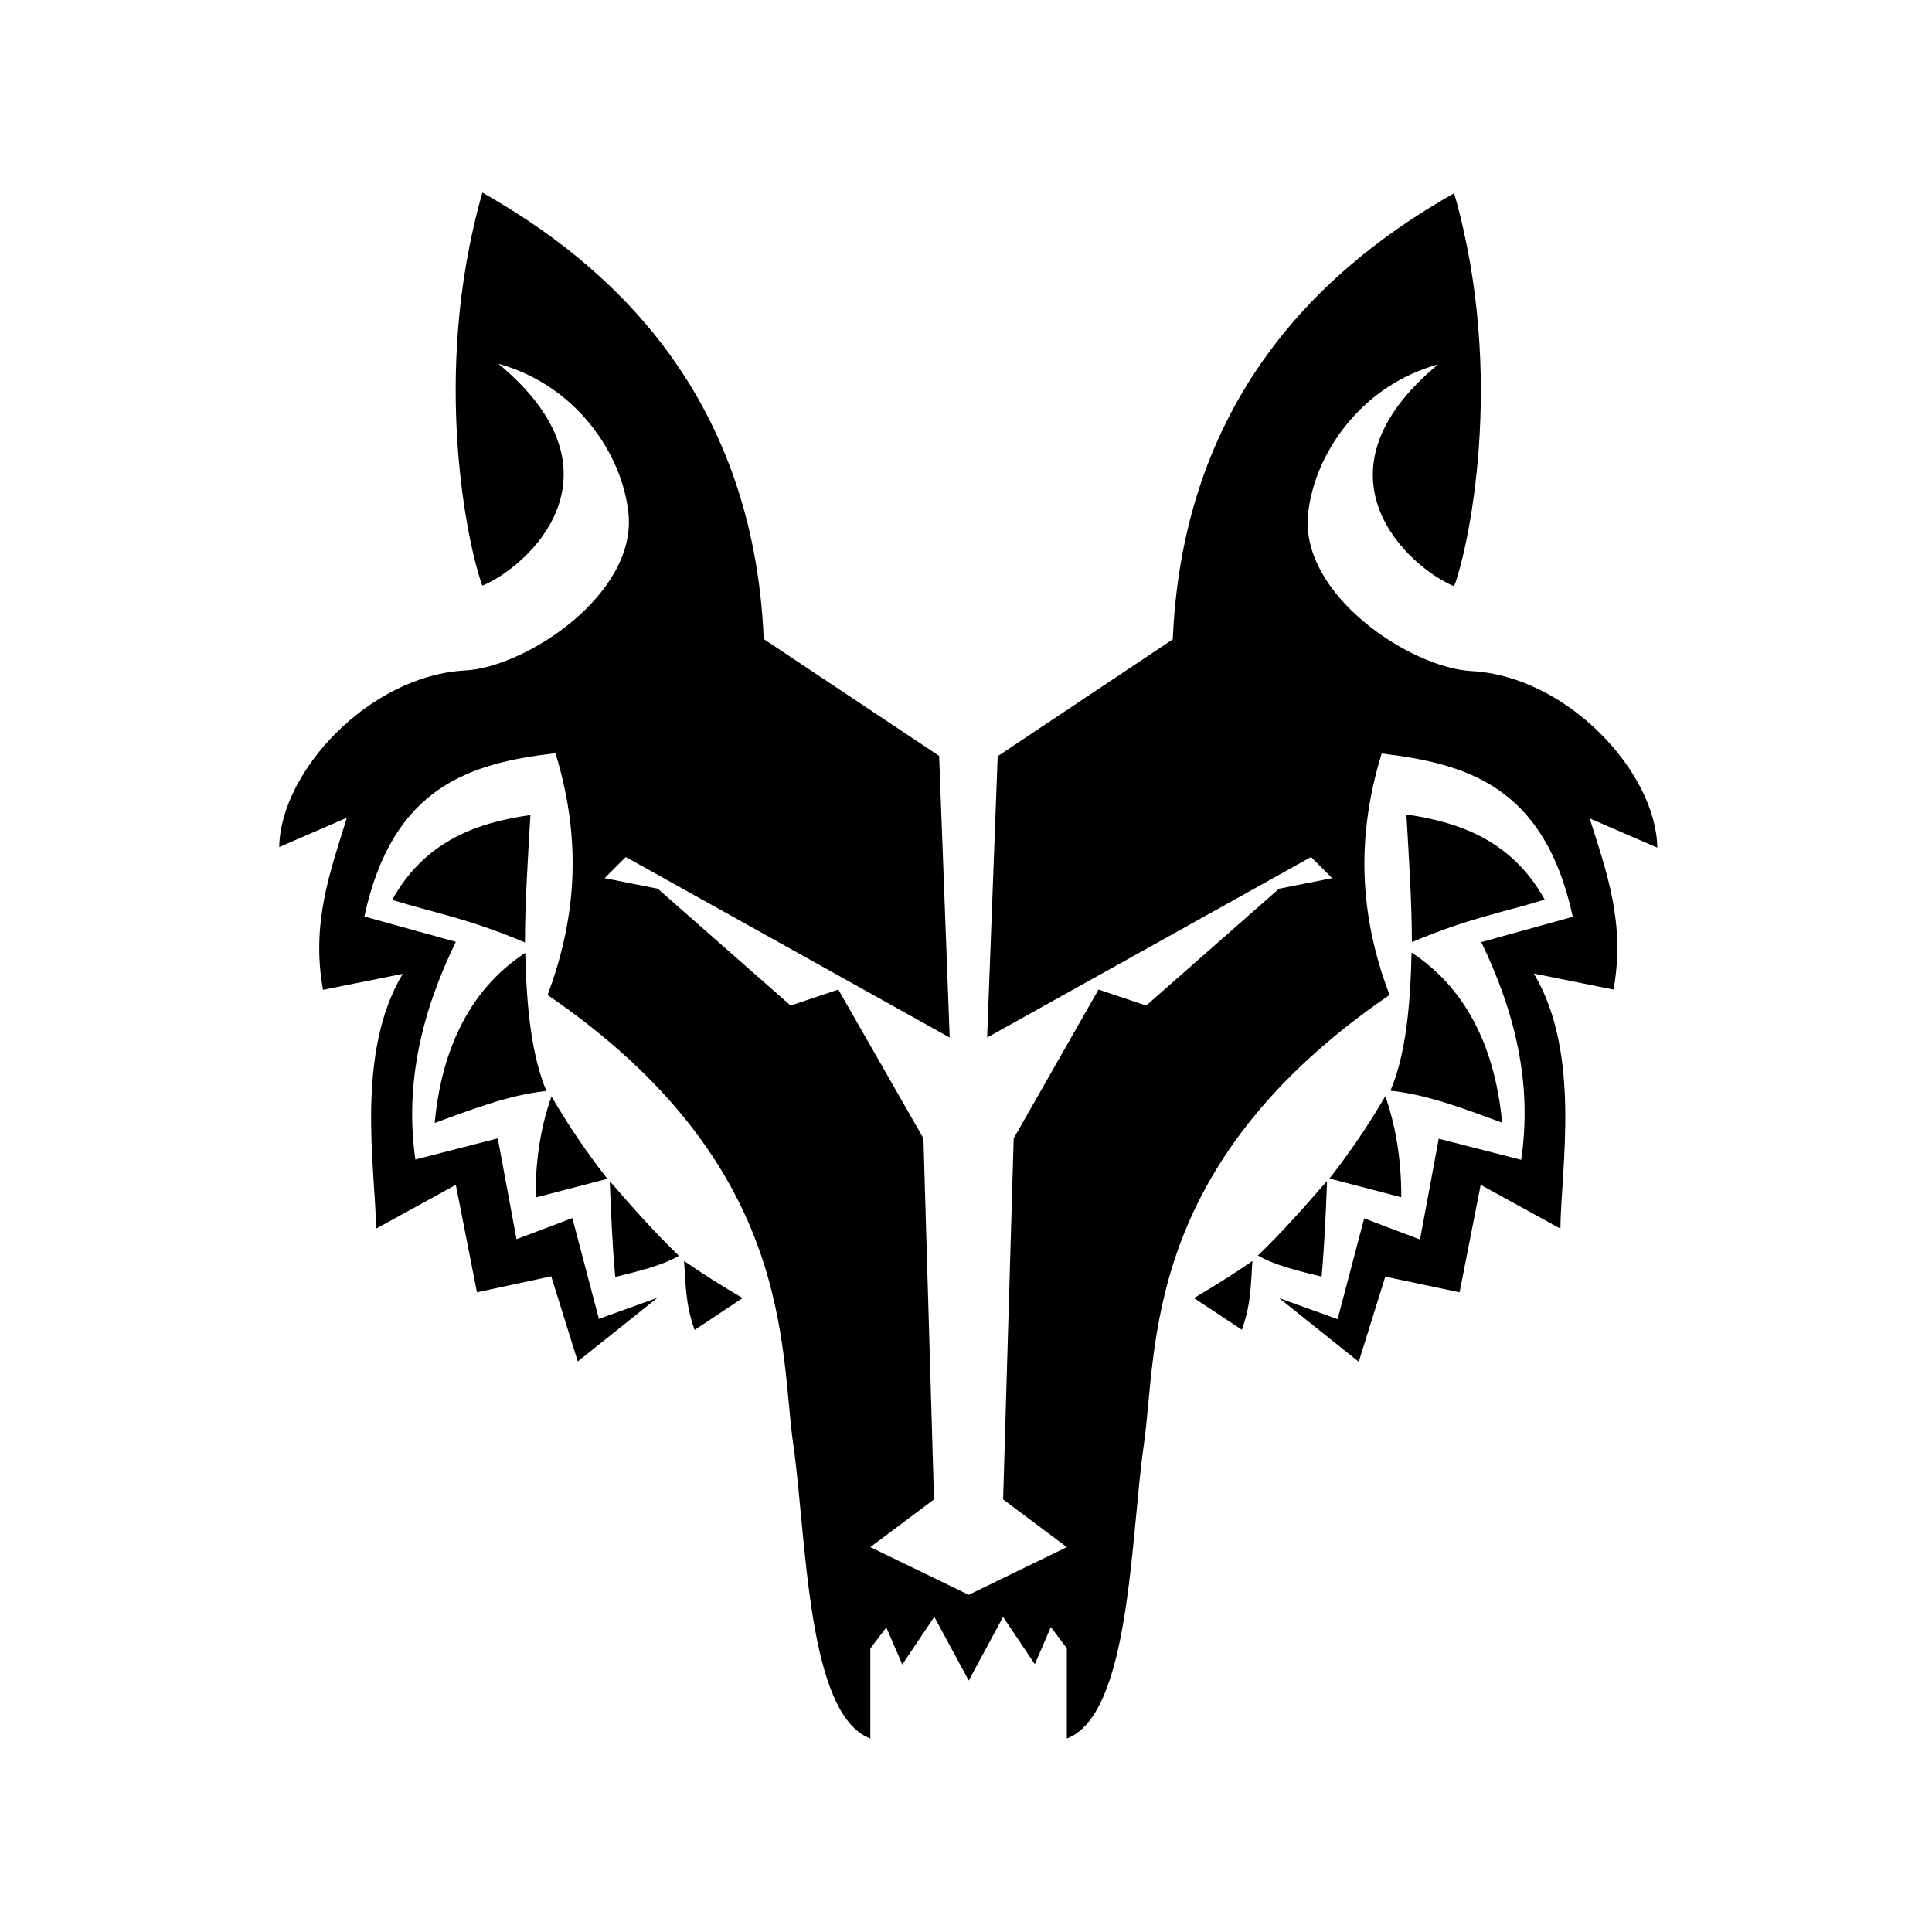
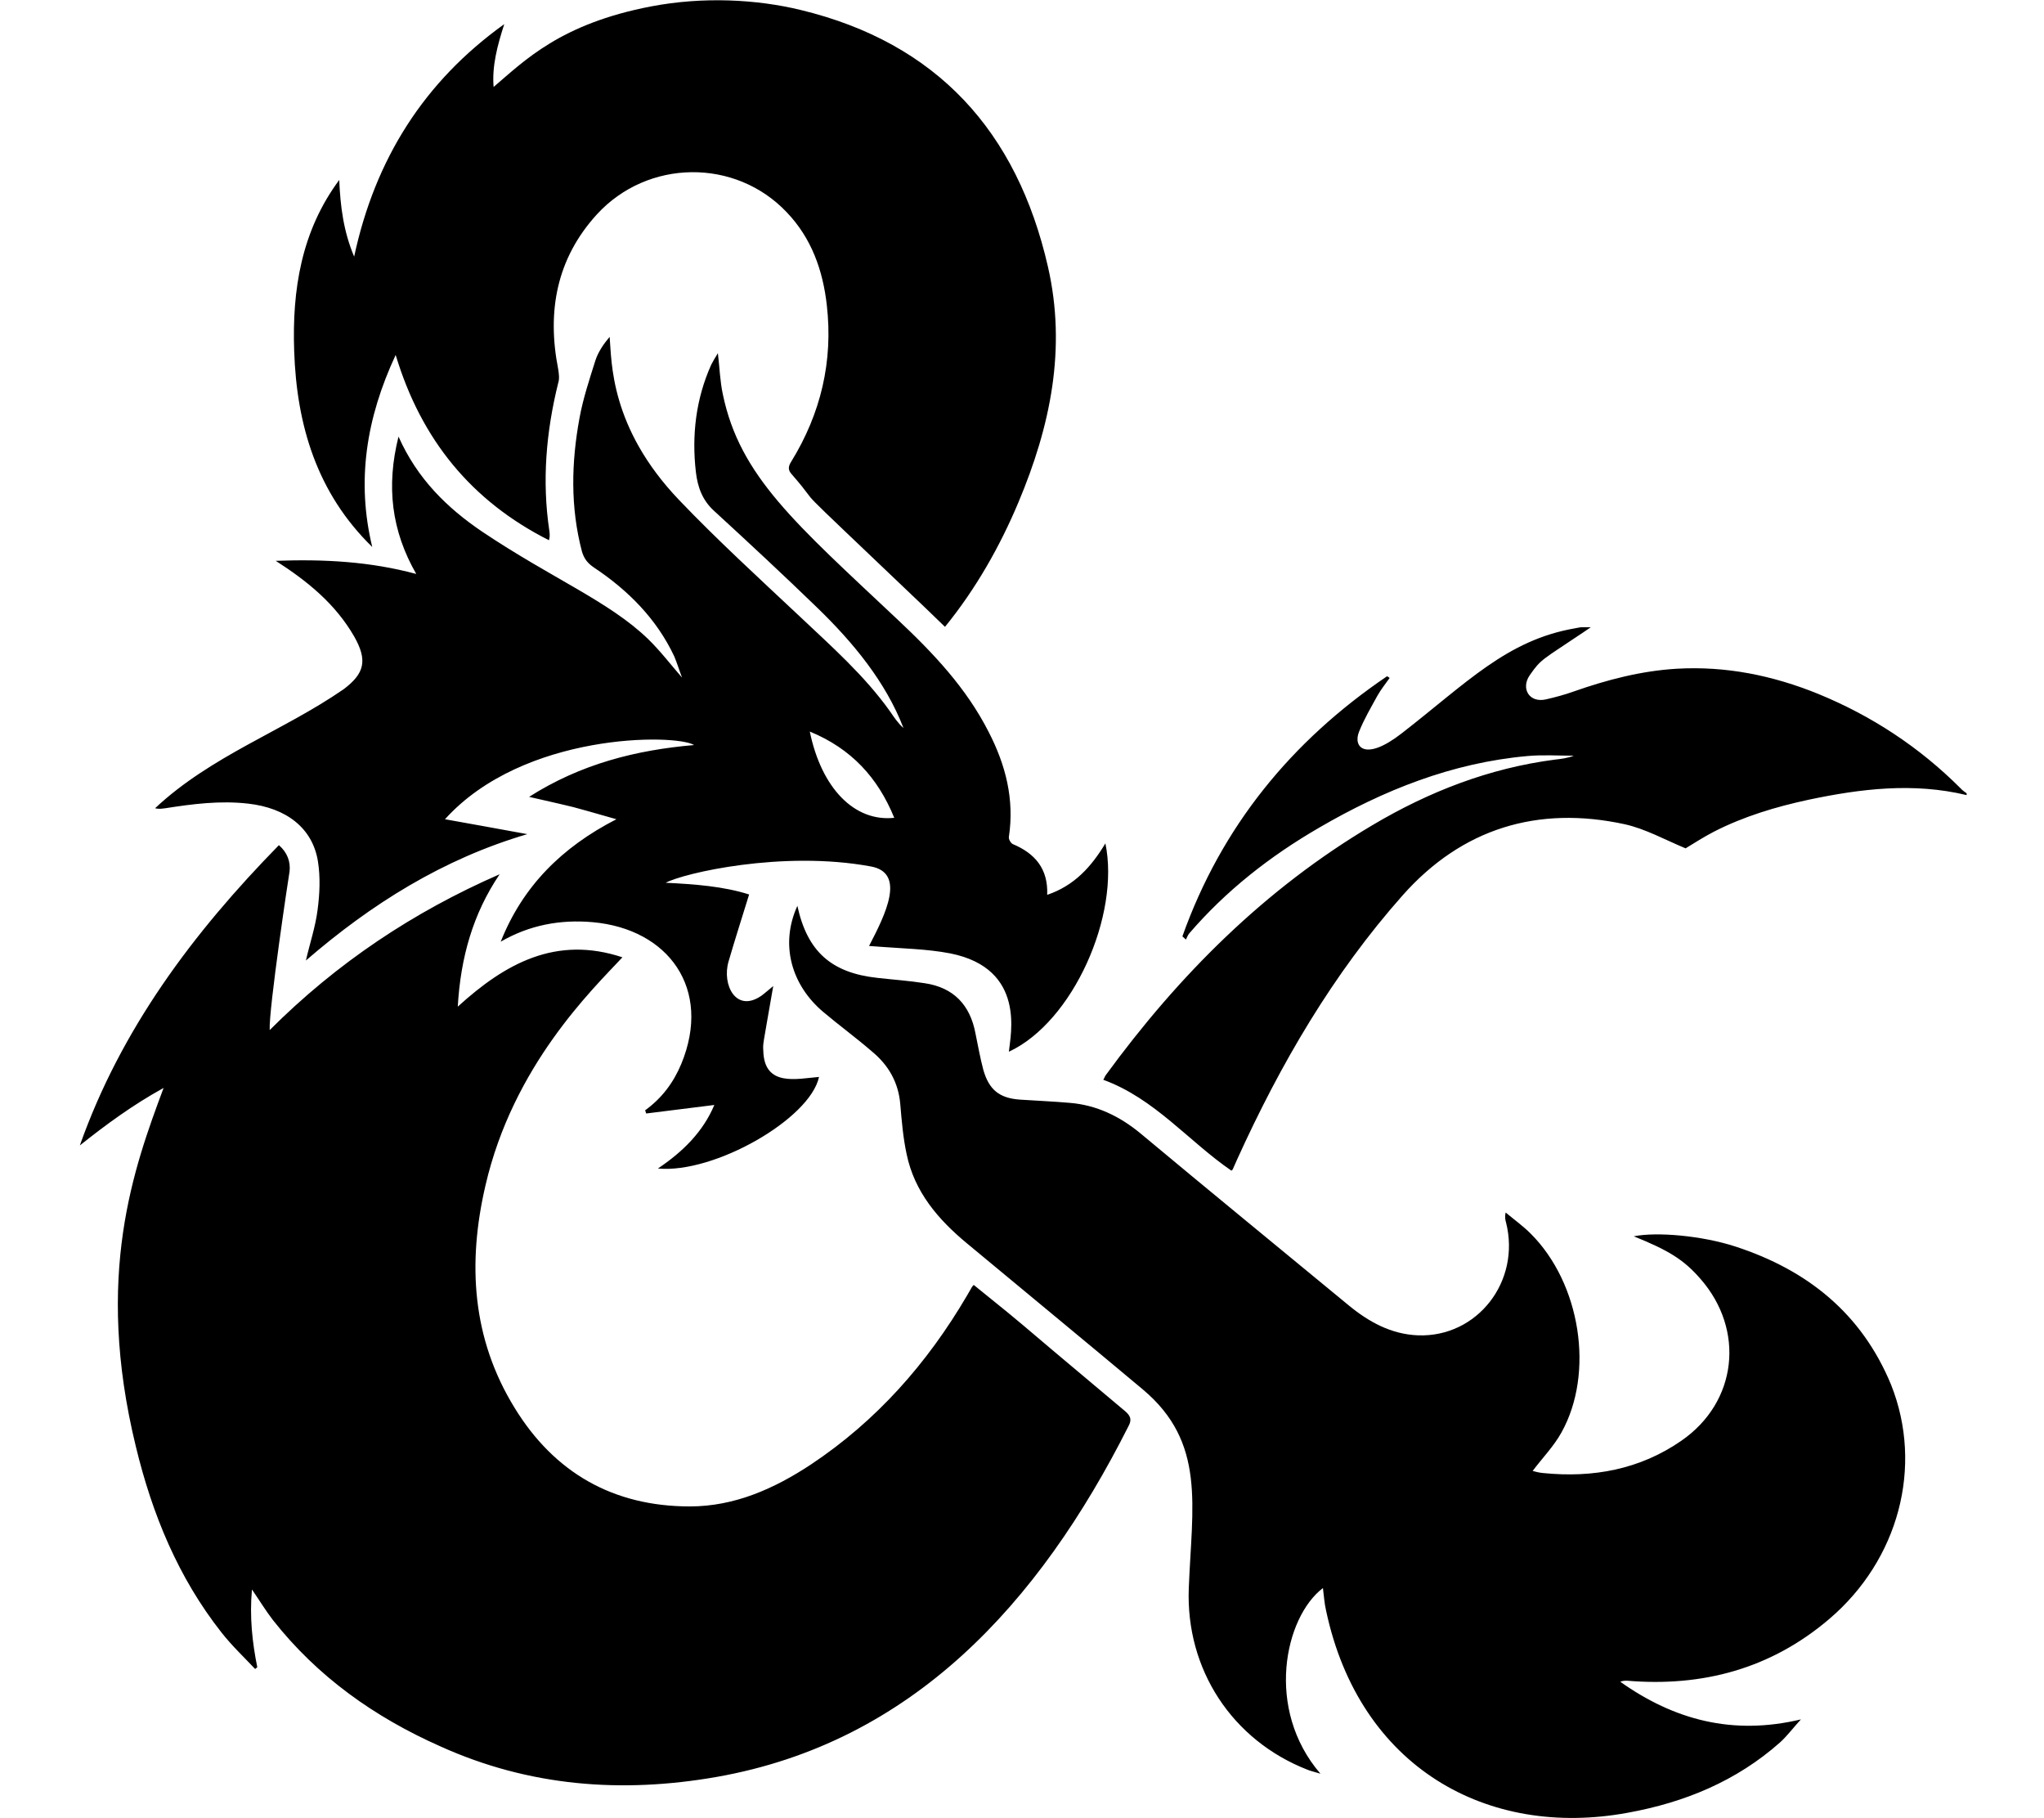
- <svg xmlns="http://www.w3.org/2000/svg" viewBox="0 0 640 640">
-   <path fill="rgb(0, 0, 0)" d="M332.2 535.5L342.8 551.3L348.1 539L353.4 546L353.4 575.9C374.5 568 374.5 509 378.9 478.7C383.5 446.8 378 385.9 460.3 329.6C451.4 306 448.3 280.2 457.7 249.6C485.6 253 511.6 260.2 521 303.7L490.7 312.1C501.8 335.1 507.7 358.9 503.9 384.2L476.6 377.2L470.4 410.6L451.9 403.6L443.1 437L423.7 430L450.1 451.1L458.9 422.9L483.5 428.1L490.5 392.5L516.9 407C517.1 387 523.9 348.9 508.1 322.5L534.5 327.8C538.5 305.7 532.1 288.6 526.6 271.1L549 280.8C548.6 255.7 519.1 224 487.4 222.3C467.2 221.2 430.7 197.1 433.3 170.4C435.3 150.5 450.7 127.8 476.4 120.7C432.4 157.2 466.7 188 481.7 194.2C486.1 182.8 499.2 125.1 481.7 64C441.3 86.9 392 129.1 388.5 211.8L330.5 250.5L327 343.7L434.3 283.9L441.3 290.9L423.7 294.4L379.7 333.1L363.9 327.8L335.8 377.1L332.3 496.7L353.4 512.5L320.9 528.3L288.3 512.5L309.4 496.7L305.9 377.1L277.7 327.8L261.9 333.1L217.9 294.4L200.3 290.9L207.3 283.9L314.6 343.7L311.1 250.4L253 211.7C249.5 128.9 200.3 86.7 159.8 63.8C142.3 124.9 155.4 182.6 159.8 194C174.8 187.8 209.1 157 165.1 120.5C190.8 127.6 206.2 150.3 208.2 170.2C210.8 196.9 174.3 221 154.1 222.1C122.4 223.8 92.9 255.5 92.5 280.6L114.9 270.9C109.4 288.7 103 305.8 107 327.9L133.4 322.6C117.6 349 124.3 387 124.6 407L151 392.5L158 428.1L182.6 422.8L191.4 451L217.8 429.9L198.4 436.9L189.6 403.5L171.1 410.5L164.9 377.1L137.6 384.1C134 358.8 139.8 335 151 312L120.7 303.6C130.1 260.1 156.2 252.8 184 249.5C193.4 280.1 190.2 306 181.4 329.6C263.7 385.9 258.2 446.8 262.8 478.7C267.2 509 267.2 568 288.3 575.9L288.3 546.1L293.6 539.1L298.9 551.4L309.5 535.6L320.9 556.7L332.3 535.6L332.3 535.6zM411.4 440.5L395.5 430C403 425.6 409.3 421.6 414.9 417.7C414.3 424.9 414.6 431.5 411.4 440.5L411.4 440.5zM439.6 391.2C439.2 402.1 438.7 412.9 437.8 422.9C430 421 422.2 419.1 416.7 415.9C424.9 408 432.3 399.6 439.6 391.2L439.6 391.2zM464.2 396.5C464.2 383.1 462.1 372.3 458.9 363.1C453.4 372.6 447.2 381.7 440.4 390.4L464.2 396.6zM467.7 315.6C487.1 328.4 495.5 349.3 497.6 371.9C485.3 367.4 473 362.6 460.6 361.3C465.7 349.3 467.2 333.2 467.6 315.6L467.6 315.6zM465.9 269.9C466.7 284.2 467.7 298.7 467.7 312.1C486.9 304 497.5 302.4 511.7 298C501.1 279 484.5 272.5 465.9 269.8L465.9 269.8zM230.2 440.5L246 430C238.5 425.6 232.2 421.6 226.6 417.7C227.2 425 226.9 431.6 230.1 440.6L230.1 440.6zM202 391.3C202.4 402.2 202.9 413 203.8 423C211.6 421.1 219.4 419.2 224.9 416C216.7 408.1 209.3 399.7 202 391.3zM177.4 396.6C177.4 383.2 179.4 372.4 182.7 363.2C188.2 372.7 194.4 381.8 201.2 390.5L177.4 396.7zM173.9 315.7C154.5 328.5 146.1 349.4 144 372C156.3 367.5 168.6 362.7 181 361.4C176 349.4 174.4 333.3 174 315.7L173.9 315.7zM175.7 270C174.9 284.3 173.9 298.8 173.9 312.2C154.7 304.1 144.1 302.5 129.9 298.1C140.5 279.1 157.1 272.6 175.7 270z" />
+ <svg xmlns="http://www.w3.org/2000/svg" viewBox="0 0 576 512">
+   <path fill="rgb(0, 0, 0)" d="M82.9 98.9c-.6-17.2 2-33.8 12.7-48.2 .3 7.4 1.2 14.5 4.2 21.6 5.9-27.5 19.7-49.3 42.3-65.5-1.9 5.9-3.5 11.8-3 17.7 8.7-7.4 18.8-17.8 44.4-22.7 14.7-2.8 29.7-2 42.1 1 38.5 9.3 61 34.3 69.7 72.3 5.3 23.1 .7 45-8.3 66.4-5.2 12.4-12 24.4-20.7 35.1-2-1.9-3.9-3.8-5.8-5.6-42.8-40.8-26.8-25.2-37.4-37.4-1.1-1.2-1-2.2-.1-3.6 8.3-13.5 11.8-28.2 10-44-1.1-9.8-4.3-18.9-11.3-26.2-14.5-15.3-39.2-15-53.5 .6-11.4 12.5-14.1 27.4-10.9 43.6 .2 1.3 .4 2.7 0 3.9-3.4 13.7-4.6 27.6-2.5 41.6 .1 .5 .1 1.1 .1 1.6 0 .3-.1 .5-.2 1.1-21.8-11-36-28.3-43.2-52.2-8.3 17.8-11.1 35.5-6.6 54.1-15.6-15.2-21.3-34.3-22-55.2zM552.5 222.1c-11.6-11.6-25-20.4-40.1-26.6-12.8-5.2-26-7.9-39.9-7.1-10 .6-19.6 3.1-29 6.4-2.5 .9-5.1 1.6-7.7 2.2-4.9 1.2-7.3-3.1-4.7-6.8 3.2-4.6 3.4-4.2 15-12 .6-.4 1.2-.8 2.2-1.5l-2.5 0c-.6 0-1.2 .2-1.9 .3-19.3 3.3-30.7 15.5-48.9 29.6-10.4 8.1-13.8 3.8-12-.5 1.4-3.5 3.3-6.7 5.1-10 1-1.8 2.3-3.4 3.5-5.1-.2-.2-.5-.3-.7-.5-27 18.3-46.7 42.4-57.7 73.3 .3 .3 .7 .6 1 .9 .3-.6 .5-1.2 .9-1.7 10.4-12.1 22.8-21.8 36.6-29.8 18.2-10.6 37.5-18.3 58.7-20.2 4.3-.4 8.7-.1 13.1-.1-1.8 .7-3.5 .9-5.3 1.1-18.5 2.4-35.5 9-51.5 18.5-30.2 17.9-54.5 42.2-75.1 70.4-.3 .4-.4 .9-.7 1.3 14.5 5.3 24 17.3 36.1 25.6 .2-.1 .3-.2 .4-.4l1.2-2.7c12.2-26.9 27-52.3 46.7-74.5 16.7-18.8 38-25.3 62.5-20 5.9 1.3 11.4 4.4 17.2 6.8 2.3-1.4 5.1-3.2 8-4.7 8.4-4.3 17.4-7 26.7-9 14.7-3.1 29.5-4.9 44.5-1.3l0-.5c-.5-.4-1.2-.8-1.7-1.4zM317.1 397.6c-39.4-33-22.8-19.5-42.7-35.6-.8 .9 0-.2-1.9 3-11.2 19.1-25.5 35.3-44 47.6-10.3 6.8-21.5 11.8-34.1 11.8-21.6 0-38.2-9.5-49.4-27.8-12-19.5-13.3-40.7-8.2-62.6 7.8-33.8 30.1-55.2 38.6-64.3-18.7-6.2-33 1.7-46.4 13.9 .8-13.9 4.3-26.2 11.8-37.3-24.3 10.6-45.9 25-64.8 43.9-.3-5.8 5.4-43.7 5.6-44.7 .3-2.7-.6-5.3-3-7.4-24.2 24.7-44.5 51.8-56.1 84.6 7.4-5.9 14.9-11.4 23.6-16.2-8.3 22.3-19.6 52.8-7.8 101.1 4.6 19 11.9 36.8 24.1 52.3 2.9 3.7 6.3 6.9 9.5 10.3 .2-.2 .4-.3 .6-.5-1.4-7-2.2-14.1-1.5-21.9 2.2 3.2 3.9 6 5.9 8.6 12.6 16 28.7 27.4 47.2 35.6 25 11.3 51.1 13.3 77.9 8.6 54.9-9.7 90.7-48.6 116-98.8 1-1.8 .6-2.9-.9-4.2zm172-46.4c-9.5-3.1-22.2-4.2-28.7-2.9 9.9 4 14.1 6.6 18.8 12 12.6 14.4 10.4 34.7-5.4 45.6-11.7 8.1-24.9 10.5-38.9 9.1-1.2-.1-2.3-.4-3-.6 2.8-3.7 6-7 8.1-10.8 9.4-16.8 5.4-42.1-8.7-56.1-2.1-2.1-4.6-3.9-7-5.9-.3 1.3-.1 2.1 .1 2.8 4.2 16.6-8.1 32.4-24.8 31.8-7.6-.3-13.9-3.8-19.6-8.5-19.5-16.1-39.1-32.1-58.5-48.3-5.9-4.9-12.5-8.1-20.1-8.7-4.6-.4-9.3-.6-13.9-.9-5.9-.4-8.8-2.8-10.4-8.4-.9-3.4-1.5-6.8-2.2-10.2-1.5-8.1-6.2-13-14.3-14.2-4.4-.7-8.9-1-13.3-1.5-13-1.4-19.8-7.4-22.6-20.3-5 11-1.6 22.4 7.3 29.9 4.5 3.8 9.3 7.3 13.8 11.2 4.6 3.8 7.4 8.7 7.9 14.8 .4 4.7 .8 9.5 1.8 14.1 2.2 10.6 8.9 18.4 17 25.1 16.5 13.7 33 27.3 49.5 41.1 17.9 15 13.9 32.8 13 56-.9 22.9 12.2 42.9 33.5 51.2 1 .4 2 .6 3.6 1.1-15.7-18.2-10.1-44.1 .7-52.3 .3 2.2 .4 4.3 .9 6.4 9.4 44.1 45.4 64.2 85 56.9 16-2.9 30.6-8.9 42.9-19.8 2-1.8 3.7-4.1 5.9-6.5-19.3 4.6-35.8 .1-50.9-10.6 .7-.3 1.3-.3 1.9-.3 21.3 1.8 40.6-3.4 57-17.4 19.5-16.6 26.6-42.9 17.4-66-8.3-20.1-23.6-32.3-43.8-38.9zM99.8 179.3c-5.3-9.2-13.2-15.6-22.1-21.3 13.7-.5 26.6 .2 39.6 3.7-7-12.2-8.5-24.7-5-38.7 5.3 11.9 13.7 20.1 23.6 26.8 19.7 13.2 35.7 19.6 46.7 30.2 3.4 3.3 6.3 7.1 9.6 10.9-.8-2.1-1.4-4.1-2.2-6-5-10.6-13-18.6-22.6-25-1.8-1.2-2.8-2.5-3.4-4.5-3.3-12.5-3-25.1-.7-37.6 1-5.5 2.8-10.9 4.5-16.3 .8-2.4 2.3-4.6 4-6.6 .6 6.9 0 25.5 19.6 46 10.8 11.3 22.4 21.9 33.9 32.7 9 8.5 18.3 16.7 25.5 26.8 1.1 1.6 2.2 3.3 3.8 4.7-5-13-14.2-24.1-24.2-33.8-9.6-9.3-19.4-18.4-29.2-27.4-3.3-3-4.6-6.7-5.1-10.9-1.2-10.4 0-20.6 4.3-30.2 .5-1 1.1-2 1.9-3.3 .5 4.2 .6 7.9 1.4 11.6 4.8 23.1 20.4 36.3 49.3 63.5 10 9.4 19.3 19.2 25.6 31.6 4.8 9.3 7.3 19 5.7 29.6-.1 .6 .5 1.7 1.1 2 6.2 2.6 10 6.9 9.7 14.3 7.7-2.6 12.5-8 16.4-14.5 4.2 20.2-9.1 50.3-27.2 58.7 .4-4.5 5-23.4-16.5-27.7-6.8-1.3-12.8-1.3-22.9-2.1 4.7-9 10.4-20.6 .5-22.4-24.9-4.6-52.8 1.9-57.8 4.6 8.2 .4 16.3 1 23.5 3.3-2 6.5-4 12.7-5.8 18.9-1.9 6.5 2.1 14.6 9.3 9.6 1.2-.9 2.3-1.9 3.3-2.7-3.1 17.9-2.9 15.9-2.8 18.3 .3 10.2 9.5 7.8 15.7 7.3-2.5 11.8-29.5 27.3-45.4 25.8 7-4.7 12.7-10.3 15.9-17.9-6.5 .8-12.9 1.6-19.2 2.4l-.3-.9c4.7-3.4 8-7.8 10.2-13.1 8.7-21.1-3.6-38-25-39.9-9.1-.8-17.8 .8-25.9 5.5 6.2-15.6 17.2-26.6 32.6-34.5-15.2-4.3-8.9-2.7-24.6-6.3 14.6-9.3 30.2-13.2 46.5-14.6-5.2-3.2-48.1-3.6-70.2 20.9 7.9 1.4 15.5 2.8 23.2 4.2-23.8 7-44 19.7-62.4 35.6 1.1-4.8 2.7-9.5 3.3-14.3 .6-4.5 .8-9.2 .1-13.6-1.5-9.4-8.9-15.1-19.7-16.3-7.9-.9-15.6 .1-23.3 1.3-.9 .1-1.7 .3-2.9 0 15.8-14.8 36-21.7 53.1-33.5 6-4.5 6.8-8.2 3-14.9zm128.4 26.8c3.3 16 12.6 25.5 23.8 24.3-4.6-11.3-12.1-19.5-23.8-24.3z" />
</svg>
